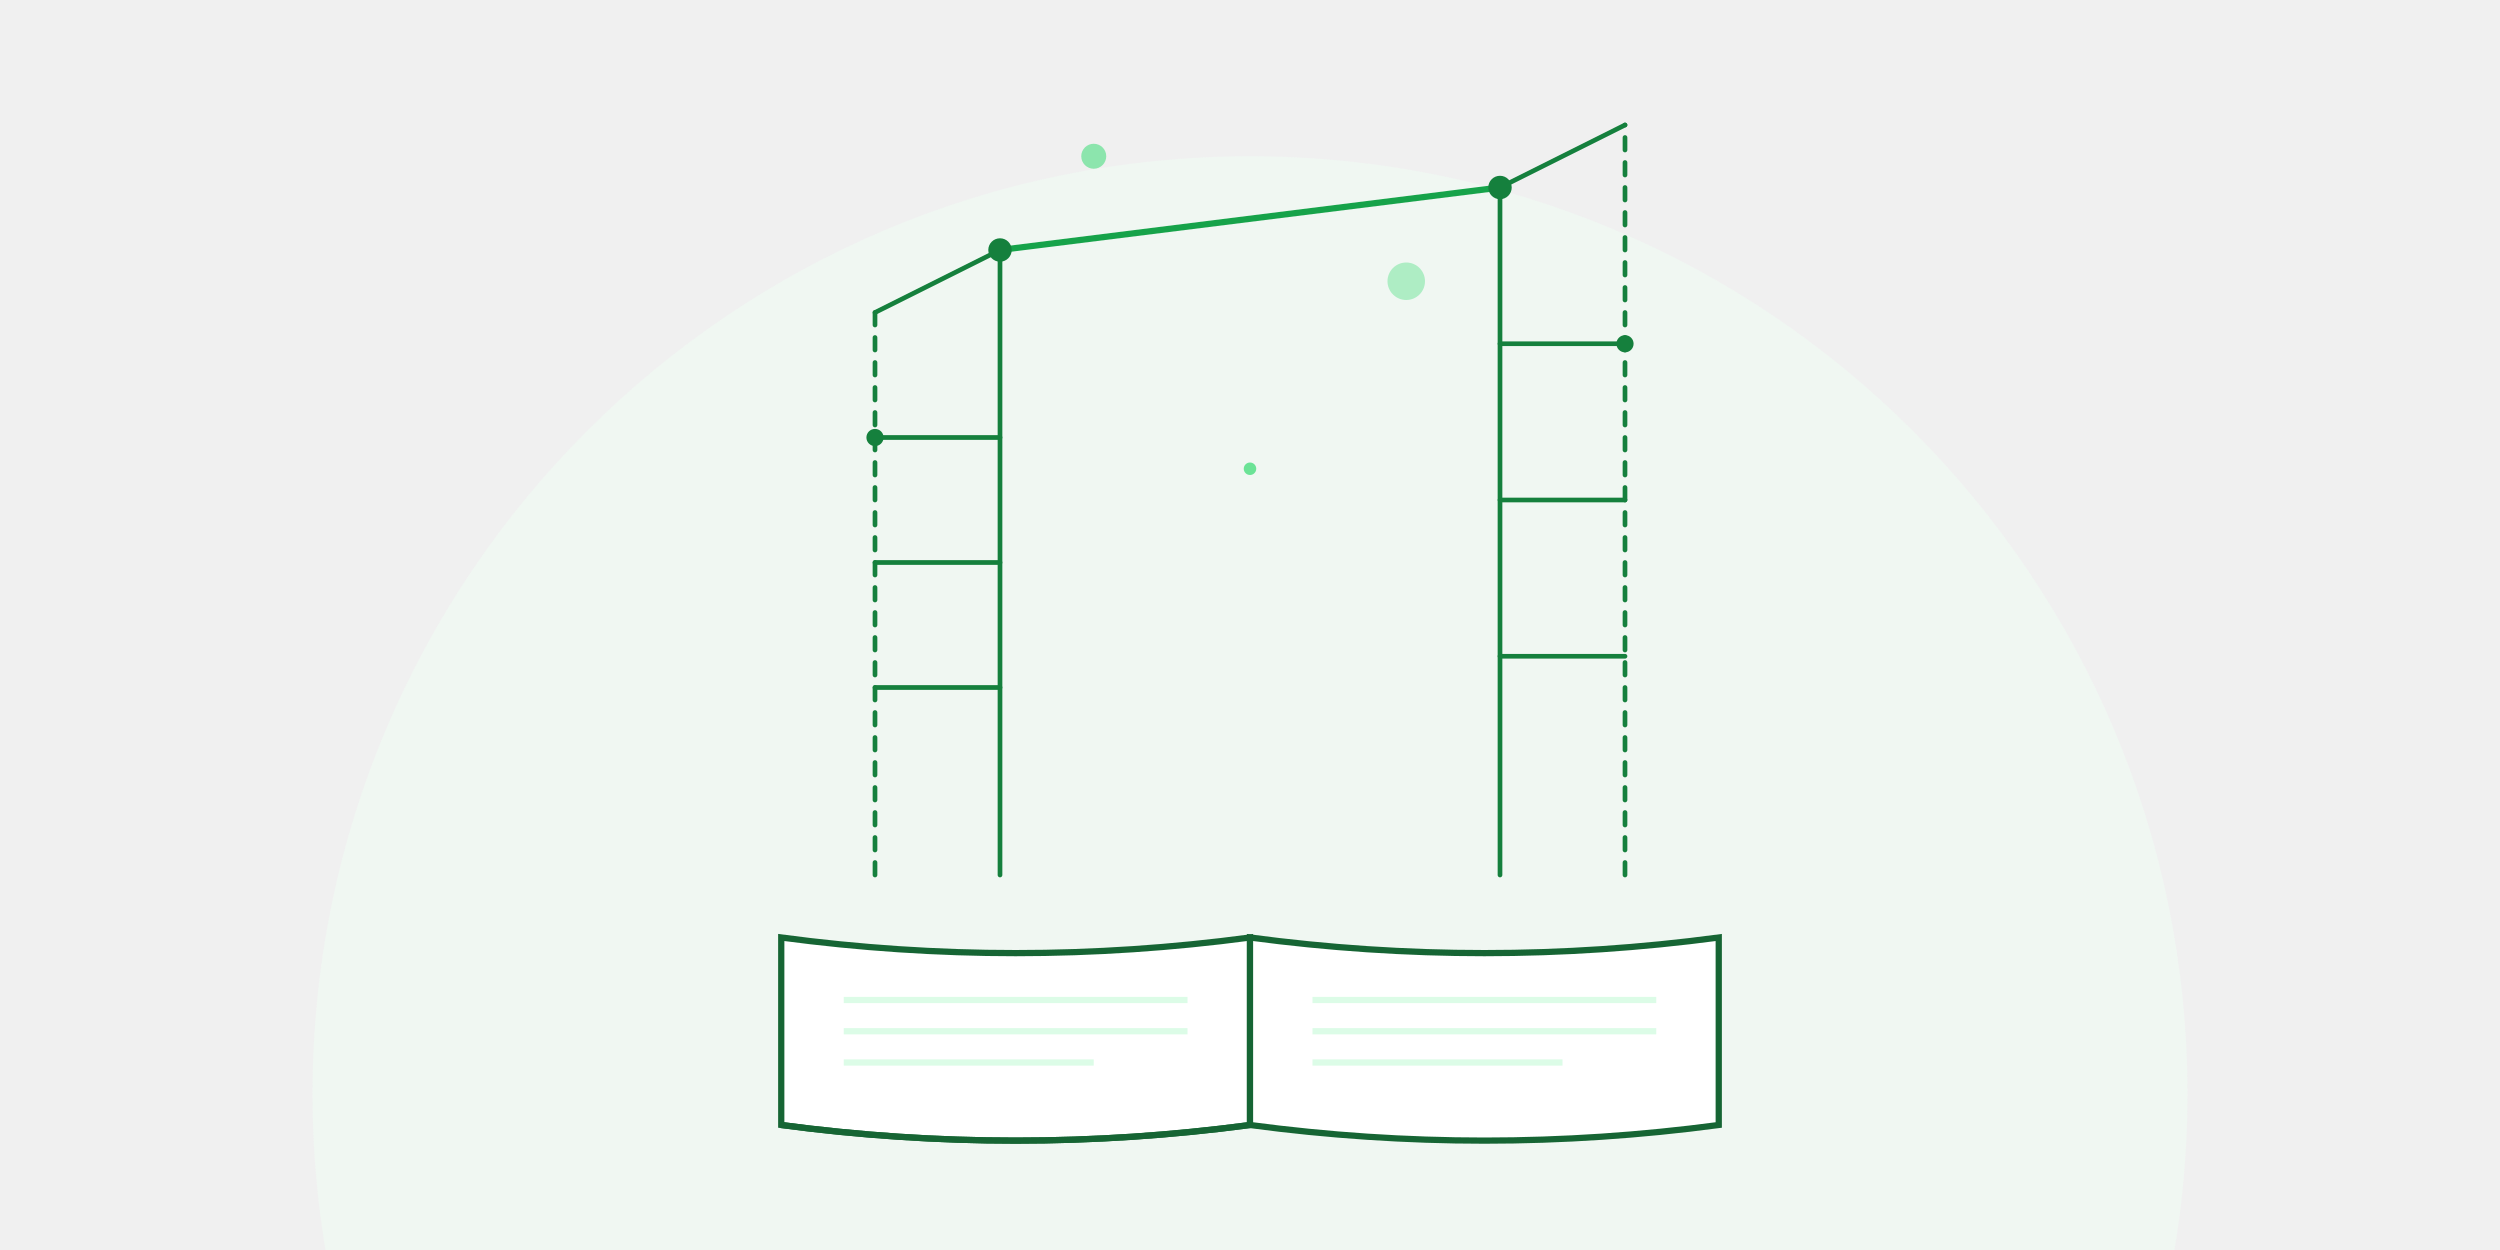
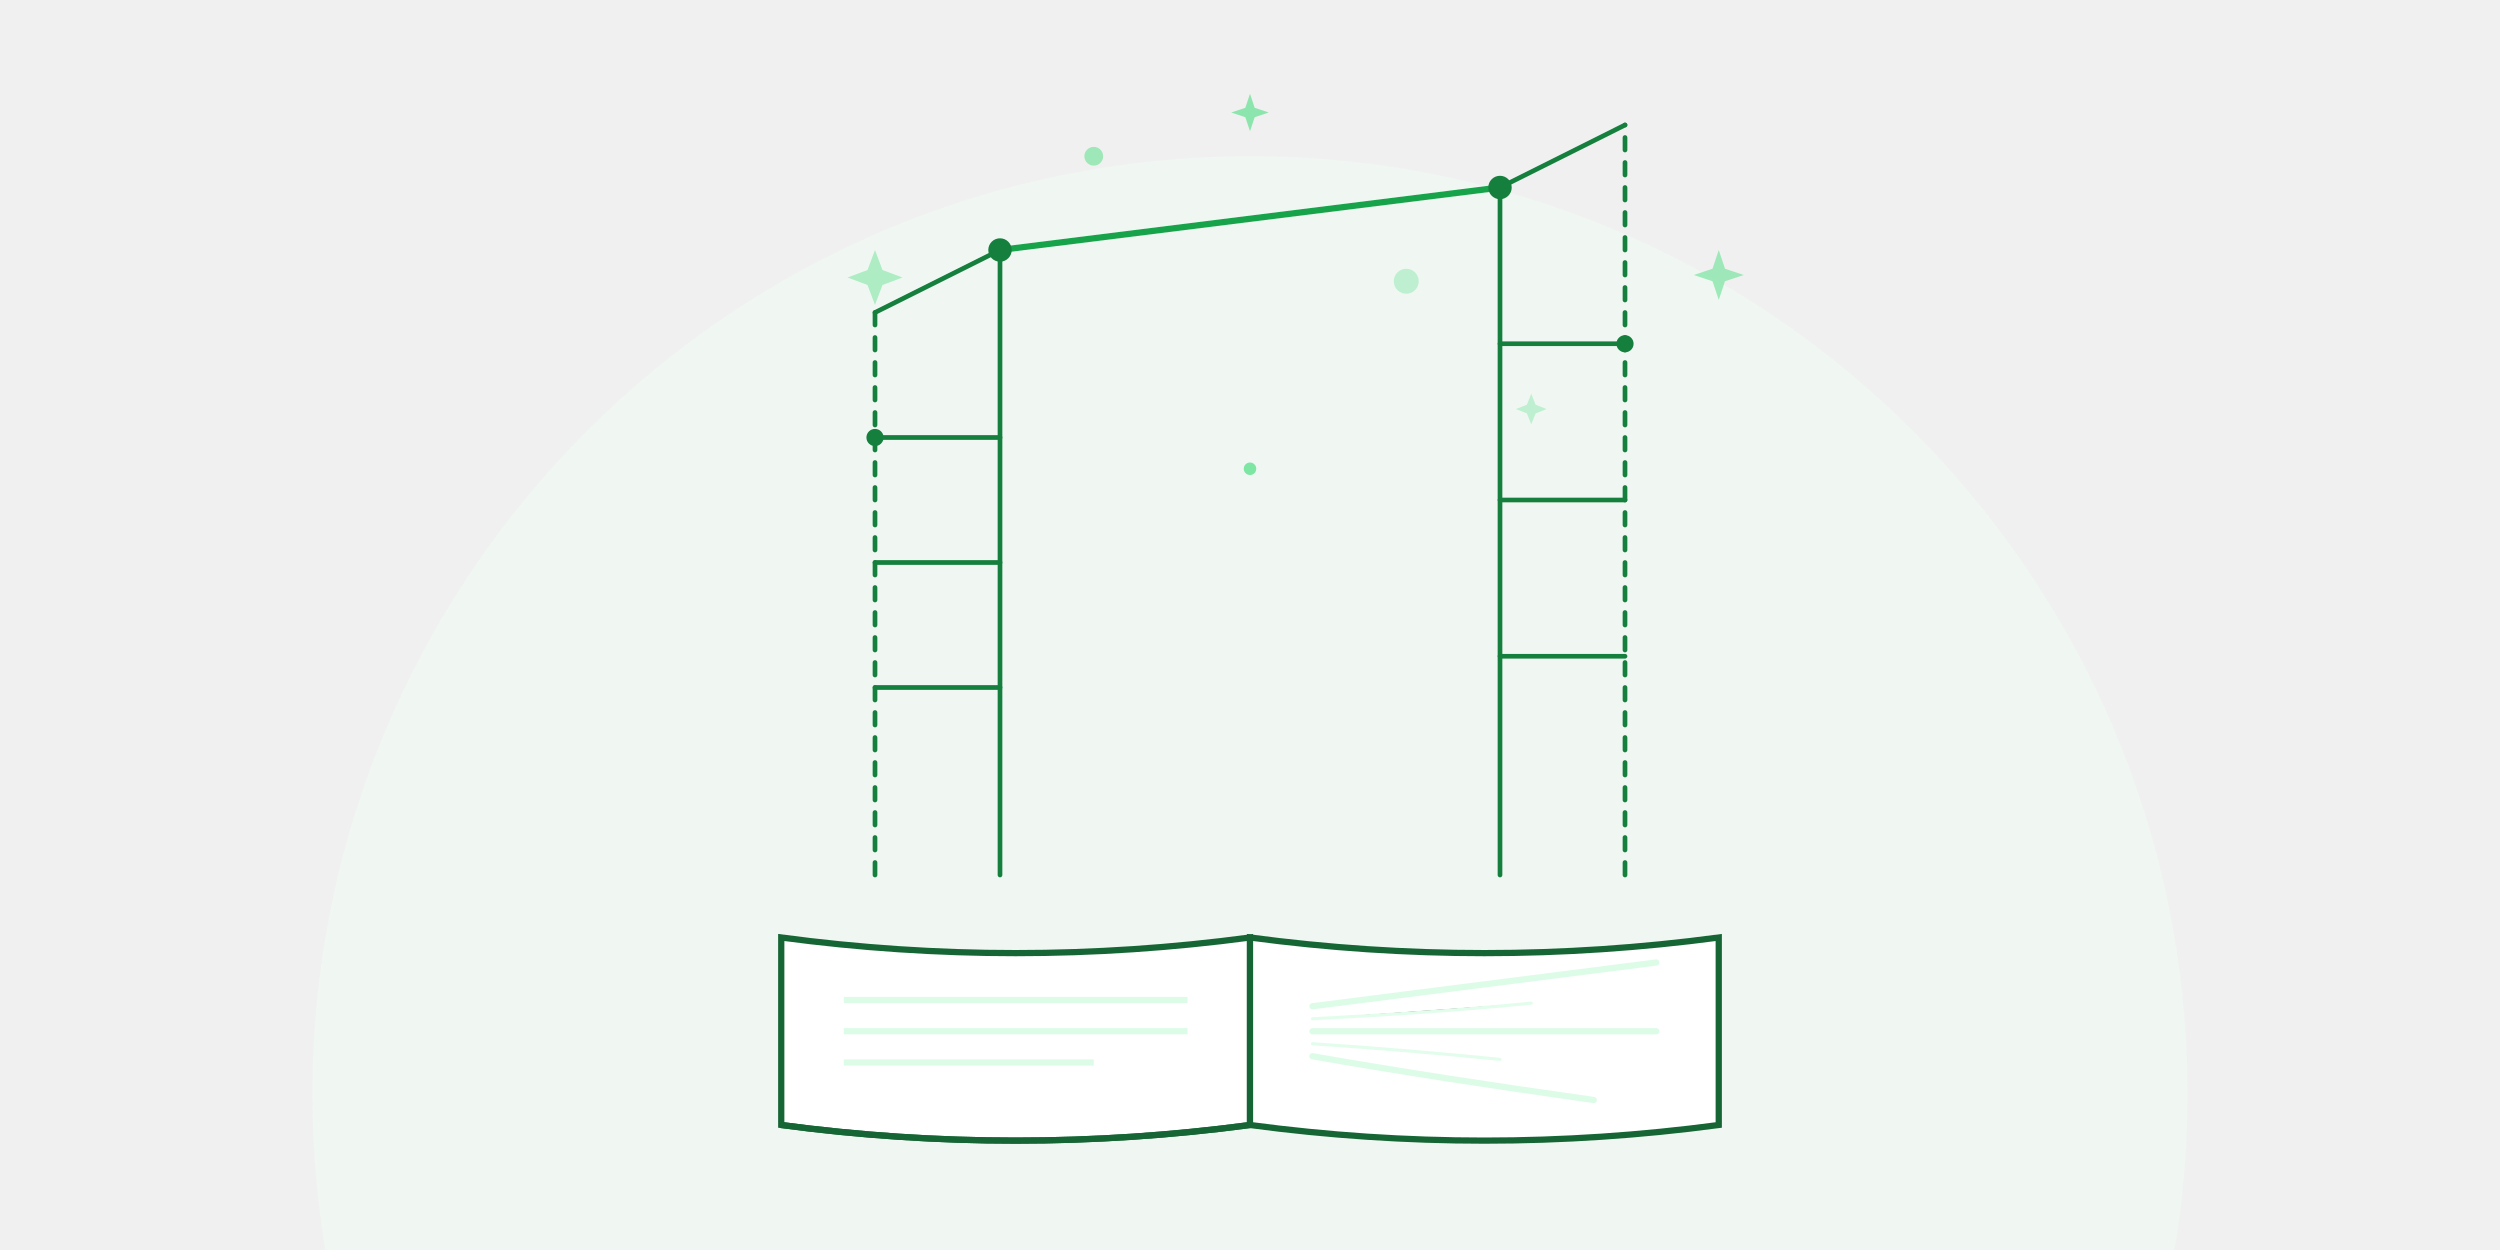
<svg xmlns="http://www.w3.org/2000/svg" viewBox="0 0 800 400" preserveAspectRatio="xMidYMid slice">
  <defs>
    <linearGradient id="scaffoldGrad" x1="0%" y1="100%" x2="0%" y2="0%">
      <stop offset="0%" style="stop-color:#16a34a;stop-opacity:0.1" />
      <stop offset="100%" style="stop-color:#16a34a;stop-opacity:0.4" />
    </linearGradient>
  </defs>
  <circle cx="400" cy="350" r="300" fill="#f0fdf4" opacity="0.5" />
  <g transform="translate(250, 280)">
    <path d="M0,80 Q75,90 150,80 L150,20 Q75,30 0,20 Z" fill="#fff" stroke="#166534" stroke-width="2" />
    <path d="M0,80 Q75,90 150,80" fill="none" stroke="#166534" stroke-width="2" />
    <path d="M150,80 Q225,90 300,80 L300,20 Q225,30 150,20 Z" fill="#fff" stroke="#166534" stroke-width="2" />
    <line x1="20" y1="40" x2="130" y2="40" stroke="#dcfce7" stroke-width="2" />
    <line x1="20" y1="50" x2="130" y2="50" stroke="#dcfce7" stroke-width="2" />
    <line x1="20" y1="60" x2="100" y2="60" stroke="#dcfce7" stroke-width="2" />
-     <line x1="170" y1="40" x2="280" y2="40" stroke="#dcfce7" stroke-width="2" />
-     <line x1="170" y1="50" x2="280" y2="50" stroke="#dcfce7" stroke-width="2" />
-     <line x1="170" y1="60" x2="250" y2="60" stroke="#dcfce7" stroke-width="2" />
+     <path d="M 170,42 Q 225,35 280,28" stroke="#dcfce7" stroke-width="2" stroke-linecap="round" />
+     <path d="M 170,46 Q 210,44 240,41" stroke="#dcfce7" stroke-width="1" stroke-linecap="round" opacity="0.8" />
+     <path d="M 170,50 L 280,50" stroke="#dcfce7" stroke-width="2" stroke-linecap="round" />
+     <path d="M 170,54 Q 200,56 230,59" stroke="#dcfce7" stroke-width="1" stroke-linecap="round" opacity="0.8" />
+     <path d="M 170,58 Q 210,65 260,72" stroke="#dcfce7" stroke-width="2" stroke-linecap="round" />
  </g>
  <g stroke="#15803d" stroke-width="1.5" fill="none" stroke-linecap="round">
    <path d="M280,280 L280,100" stroke-dasharray="4 4" />
    <path d="M320,280 L320,80" />
    <path d="M280,180 L320,180" />
    <path d="M280,140 L320,140" />
    <path d="M280,220 L320,220" />
    <path d="M280,100 L320,80" />
    <path d="M480,280 L480,60" />
    <path d="M520,280 L520,40" stroke-dasharray="4 4" />
    <path d="M480,160 L520,160" />
    <path d="M480,110 L520,110" />
    <path d="M480,210 L520,210" />
    <path d="M480,60 L520,40" />
    <path d="M320,80 L480,60" stroke="#16a34a" stroke-width="2" />
    <circle cx="320" cy="80" r="3" fill="#15803d" />
    <circle cx="480" cy="60" r="3" fill="#15803d" />
    <circle cx="280" cy="140" r="2" fill="#15803d" />
    <circle cx="520" cy="110" r="2" fill="#15803d" />
  </g>
-   <circle cx="350" cy="50" r="4" fill="#4ade80" opacity="0.6" />
-   <circle cx="450" cy="90" r="6" fill="#4ade80" opacity="0.4" />
-   <circle cx="400" cy="150" r="2" fill="#4ade80" opacity="0.8" />
+   <g fill="#4ade80">
+     <circle cx="350" cy="50" r="3" opacity="0.5" />
+     <circle cx="450" cy="90" r="4" opacity="0.3" />
+     <circle cx="400" cy="150" r="2" opacity="0.7" />
+     <path d="M250 100 L253 108 L261 111 L253 114 L250 122 L247 114 L239 111 L247 108 Z" opacity="0.4" transform="scale(0.8) translate(100,0)" />
+     <path d="M550 80 L552 86 L558 88 L552 90 L550 96 L548 90 L542 88 L548 86 Z" opacity="0.5" />
+     <path d="M400 30 L401.5 34.5 L406 36 L401.5 37.5 L400 42 L398.5 37.5 L394 36 L398.5 34.5 Z" opacity="0.6" />
+     <path d="M500 130 L502 135 L507 137 L502 139 L500 144 L498 139 L493 137 L498 135 Z" opacity="0.3" transform="scale(0.7) translate(200, 50)" />
+   </g>
</svg>
